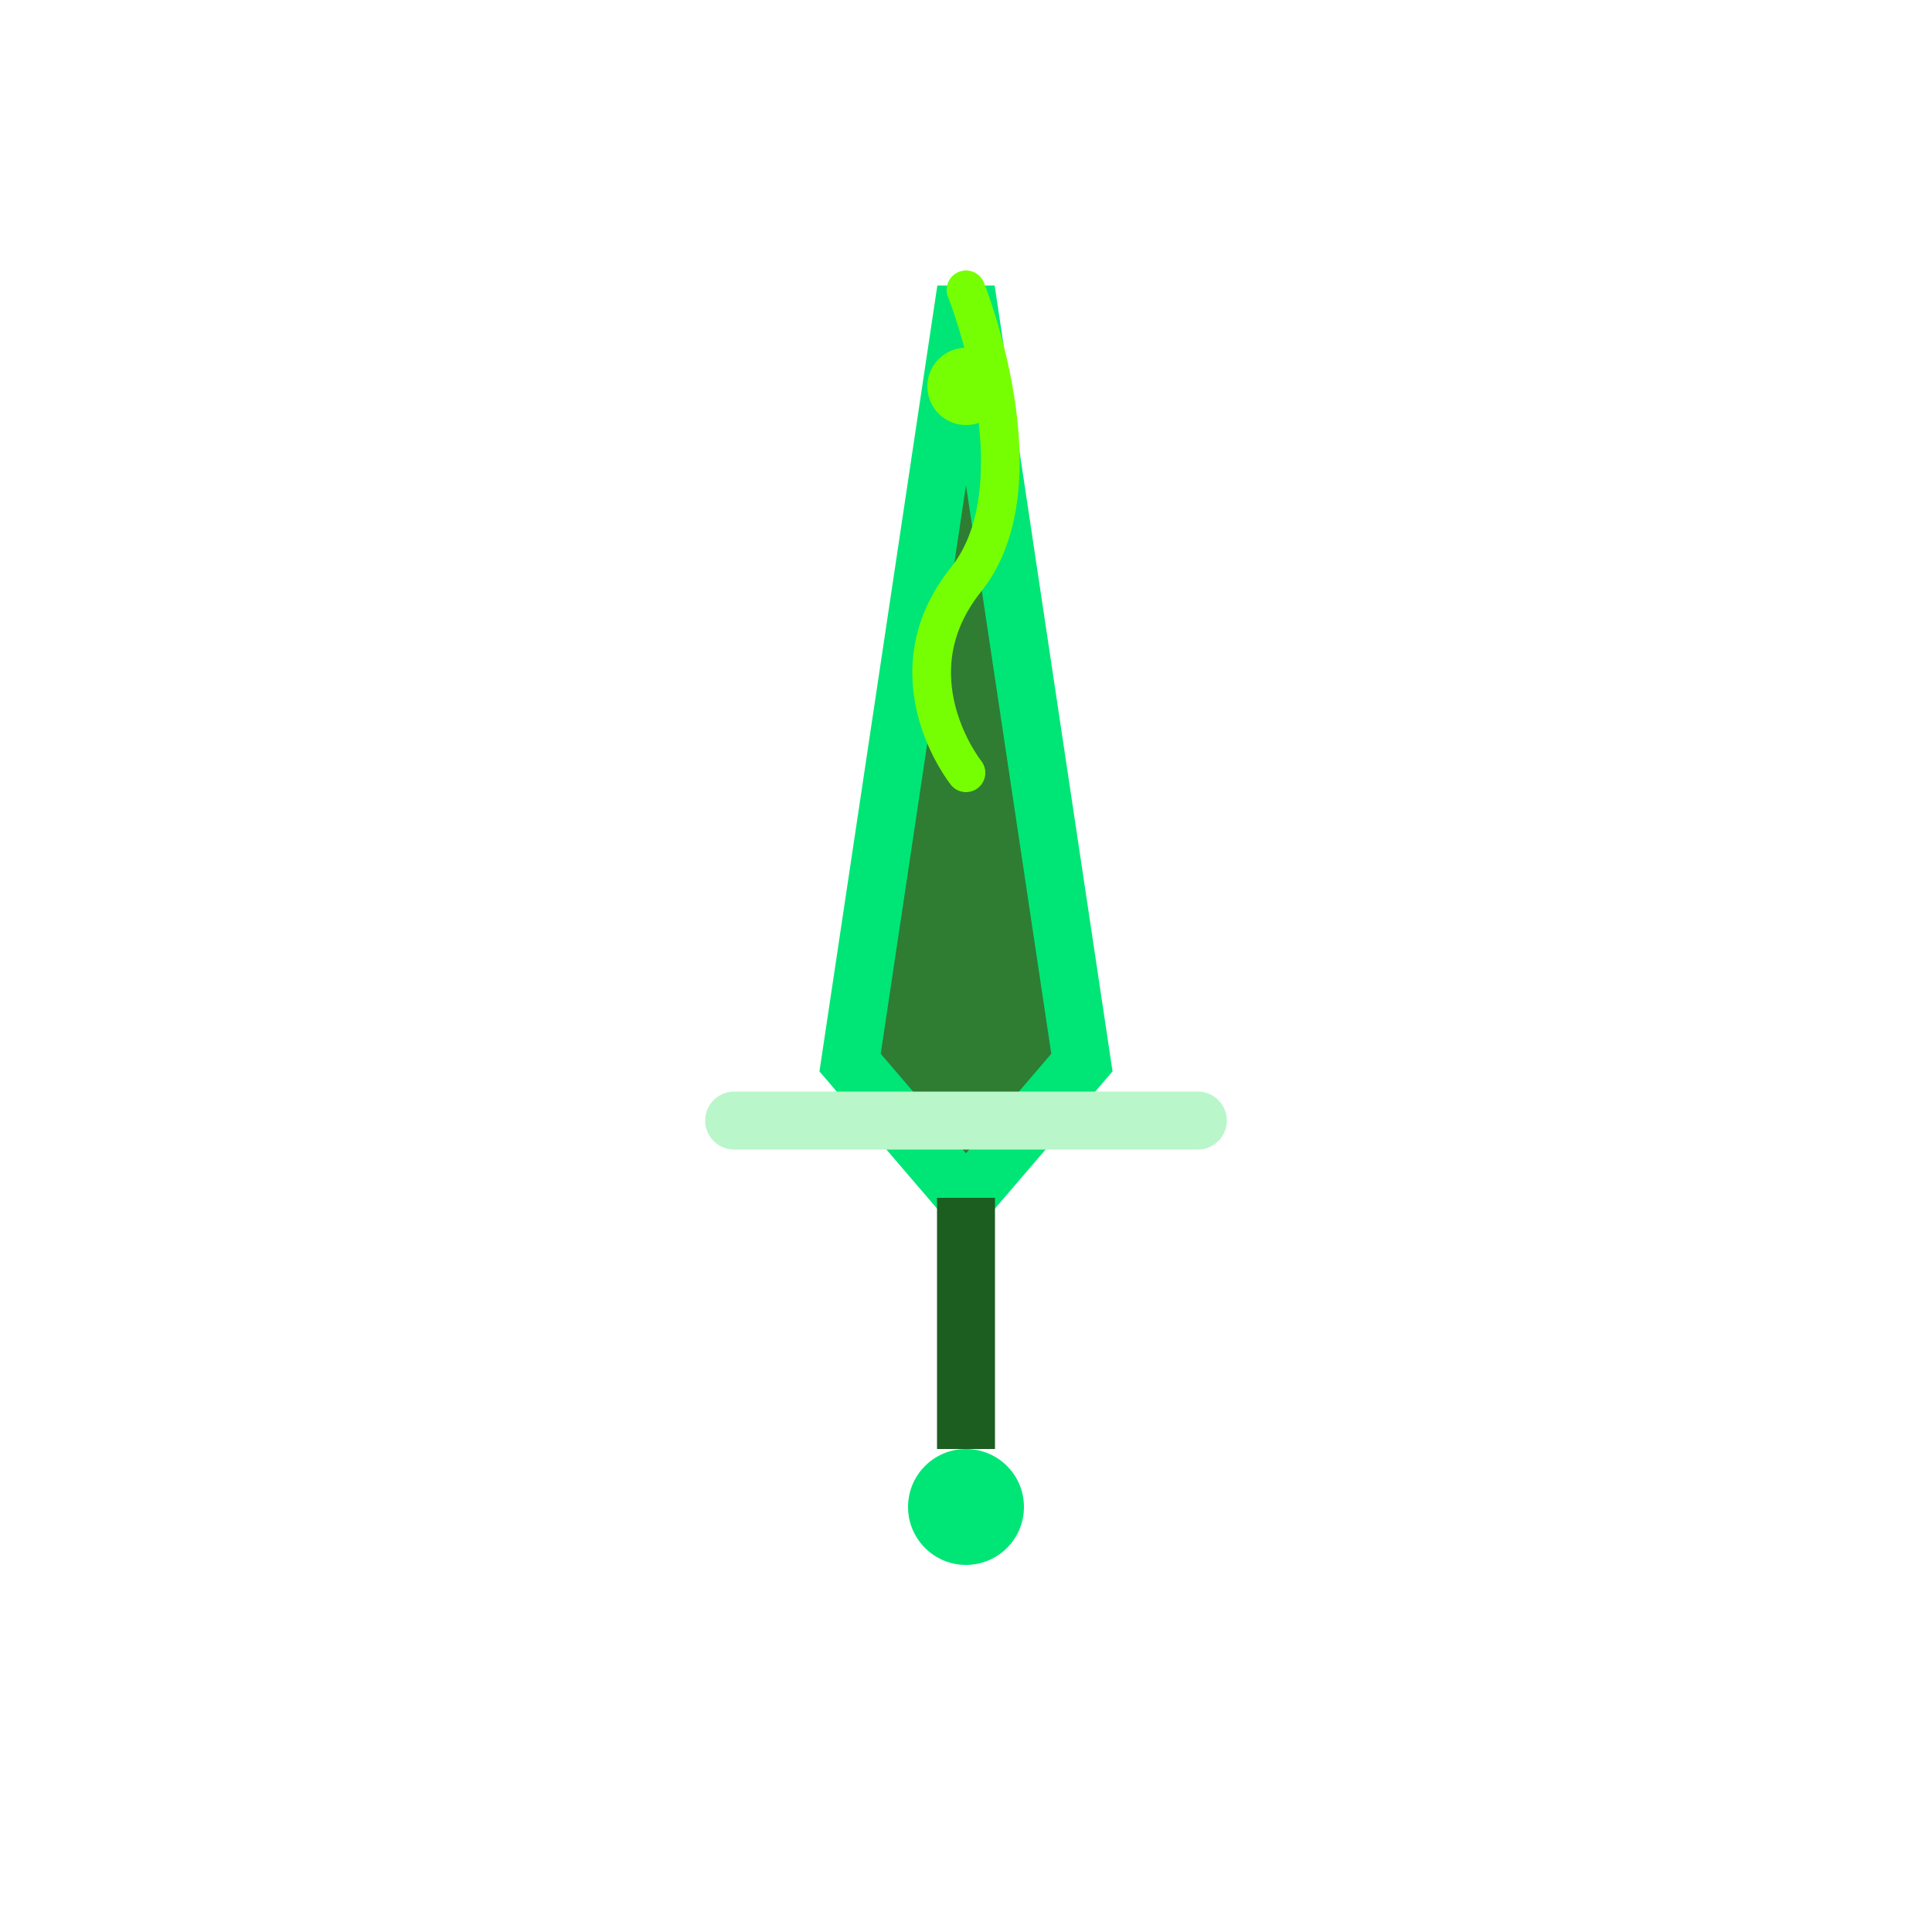
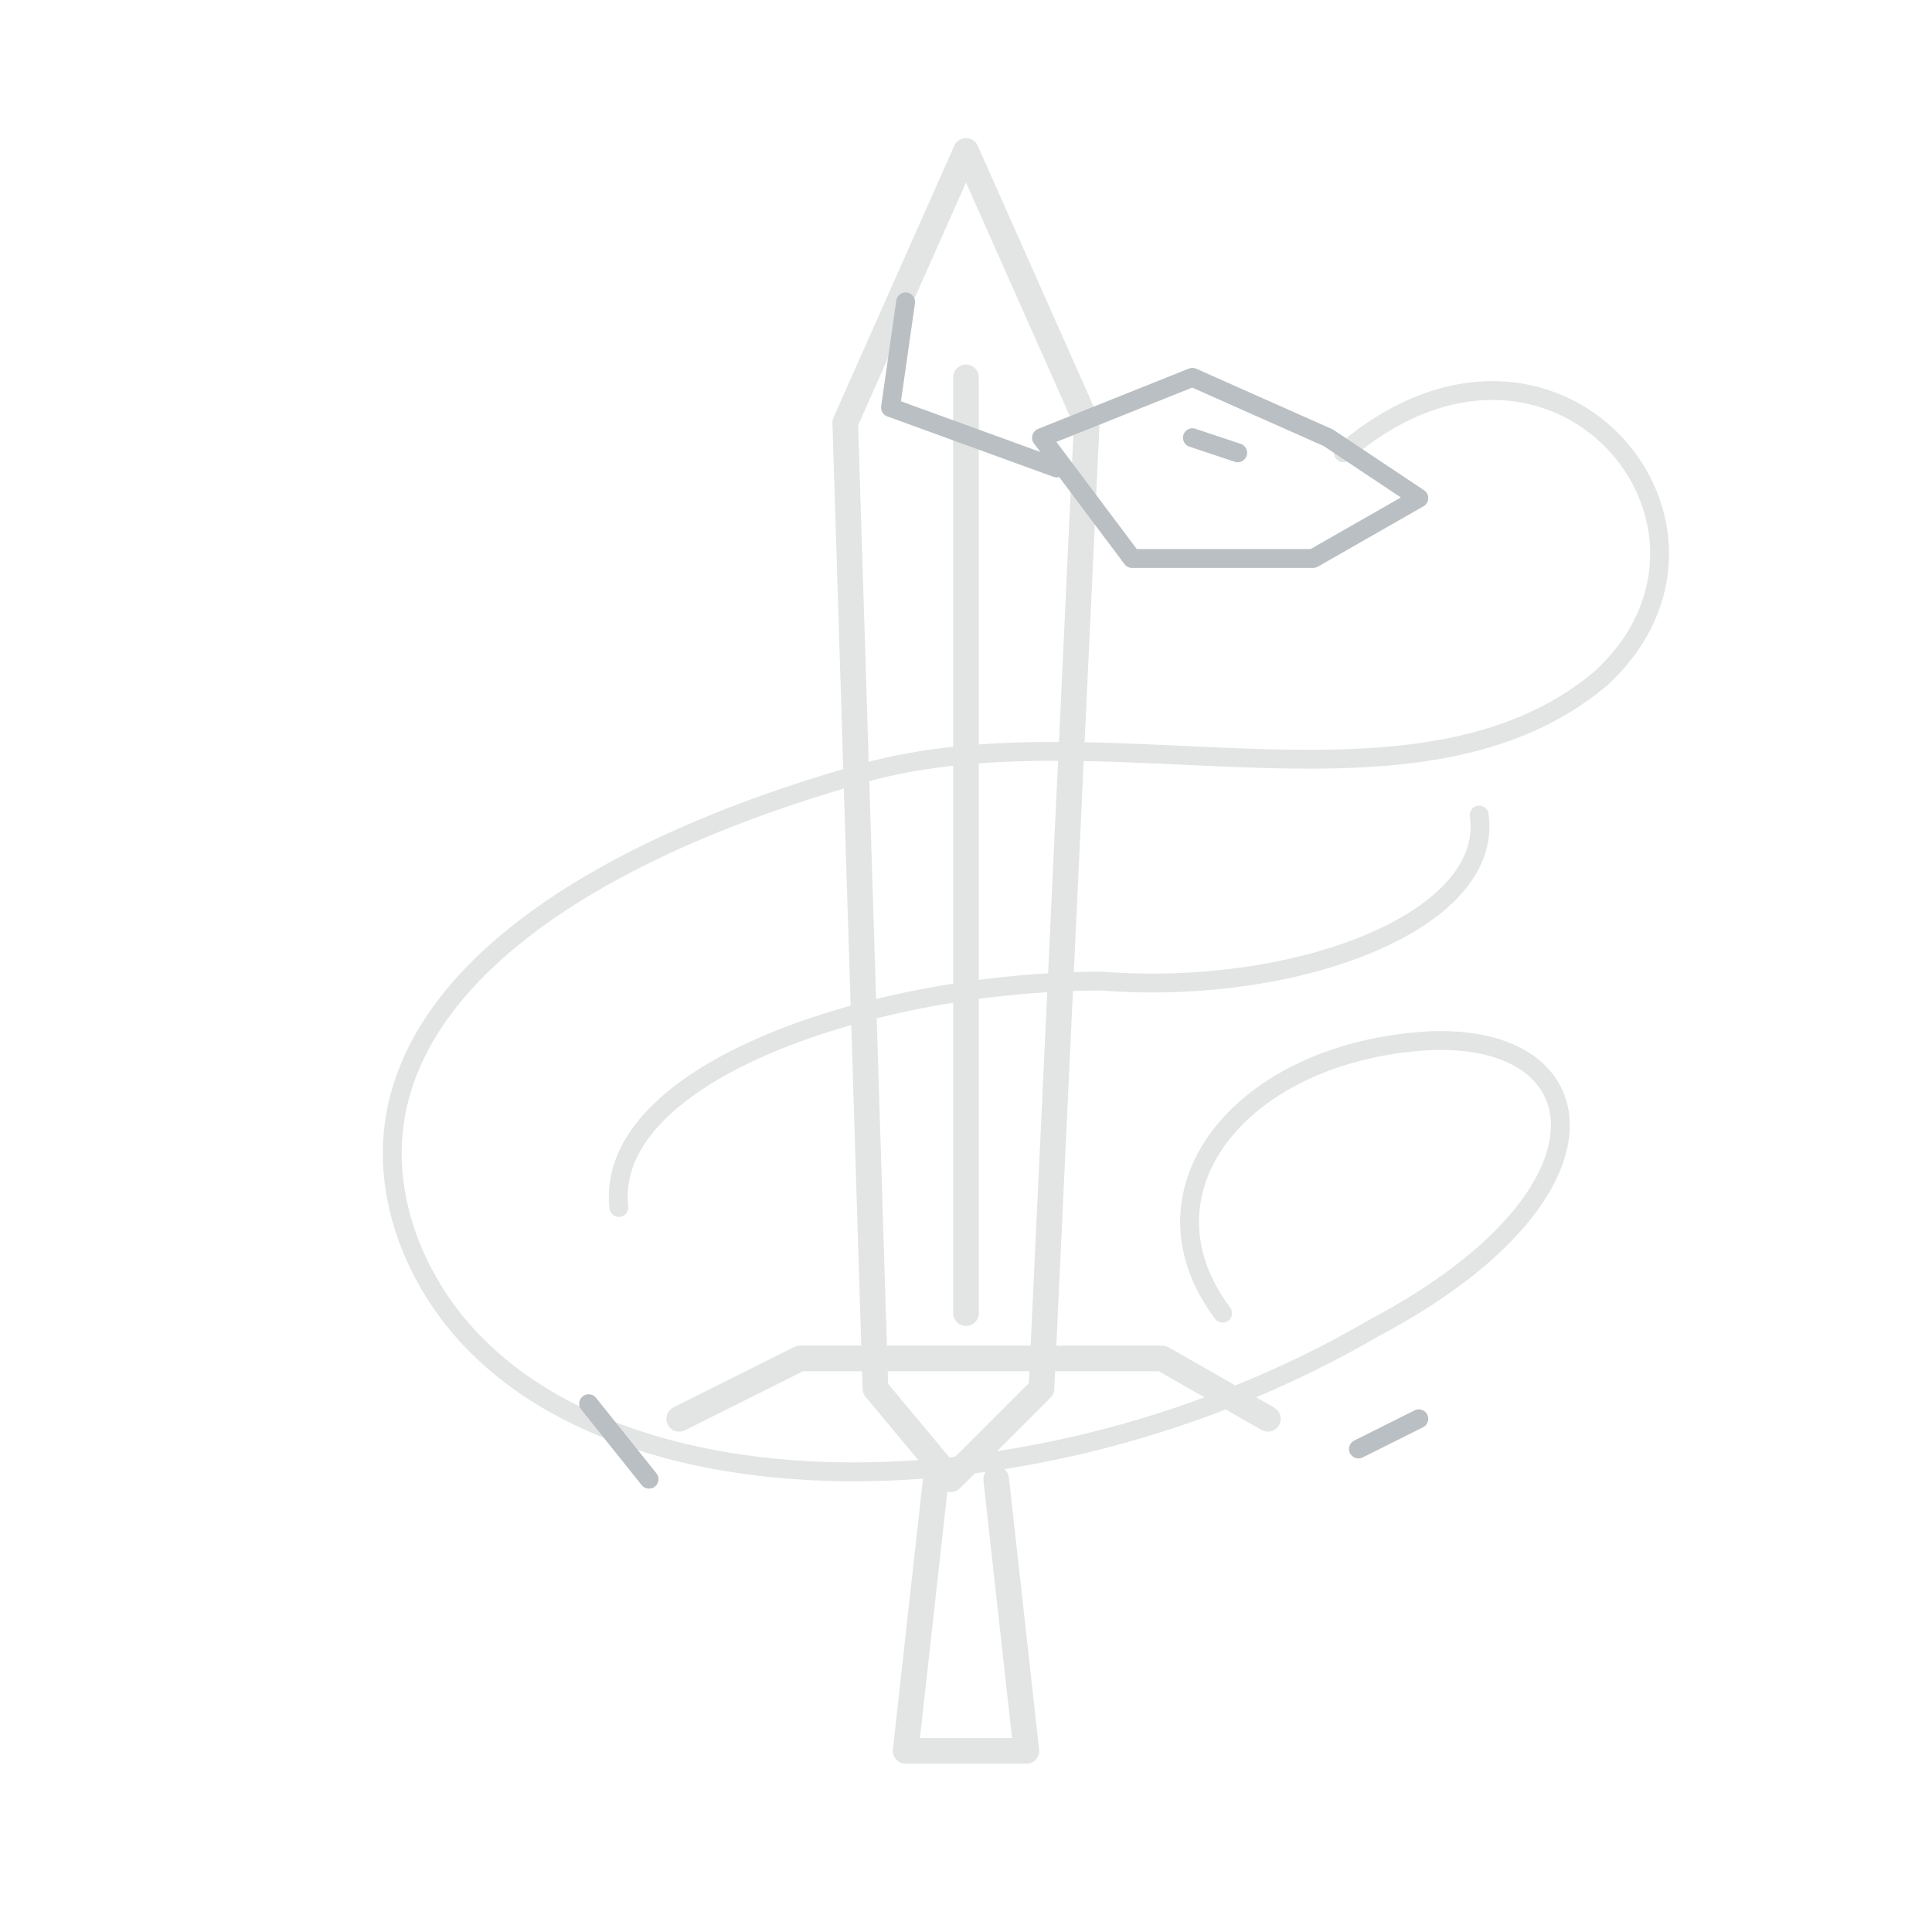
- <svg xmlns="http://www.w3.org/2000/svg" viewBox="0 0 100 100" fill="none">
-   <path d="M50 15 L56 55 L50 62 L44 55 Z" fill="#2e7d32" stroke="#00e676" stroke-width="3" />
-   <line x1="38" y1="58" x2="62" y2="58" stroke="#b9f6ca" stroke-width="3" stroke-linecap="round" />
-   <line x1="50" y1="62" x2="50" y2="75" stroke="#1b5e20" stroke-width="3" />
-   <circle cx="50" cy="78" r="3" fill="#00e676" />
-   <path d="M50 15 C50 15 54 25 50 30 C46 35 50 40 50 40" stroke="#76ff03" stroke-width="2" stroke-linecap="round" fill="none" />
-   <circle cx="50" cy="20" r="2" fill="#76ff03" />
+ <svg xmlns="http://www.w3.org/2000/svg" viewBox="0 0 128 128" fill="none" stroke-linecap="round" stroke-linejoin="round">
+   <path d="M64 10 L56 28 L58 92 L63 98 L69 92 L72 28 Z M64 25 L64 87 M45 94 L53 90 L77 90 L84 94 M62 98 L60 116 L68 116 L66 98" stroke="#e3e5e5" stroke-width="1.7" />
+   <path d="M89 30 C103 18 117 35 106 45 C94 55 74 47 58 51 C36 57 22 68 27 82 C34 101 67 102 91 88 C108 79 106 68 94 69 C82 70 75 79 81 87 M41 80 C40 71 58 65 73 65 C86 66 99 61 98 54" stroke="#e3e5e5" stroke-width="1.25" />
+   <path d="M88 29 L79 25 L69 29 L75 37 L87 37 L94 33 Z M79 29 L82 30 M70 31 L59 27 L60 20 M39 93 L43 98 M90 96 L94 94" stroke="#b9bfc2" stroke-width="1.25" />
</svg>
